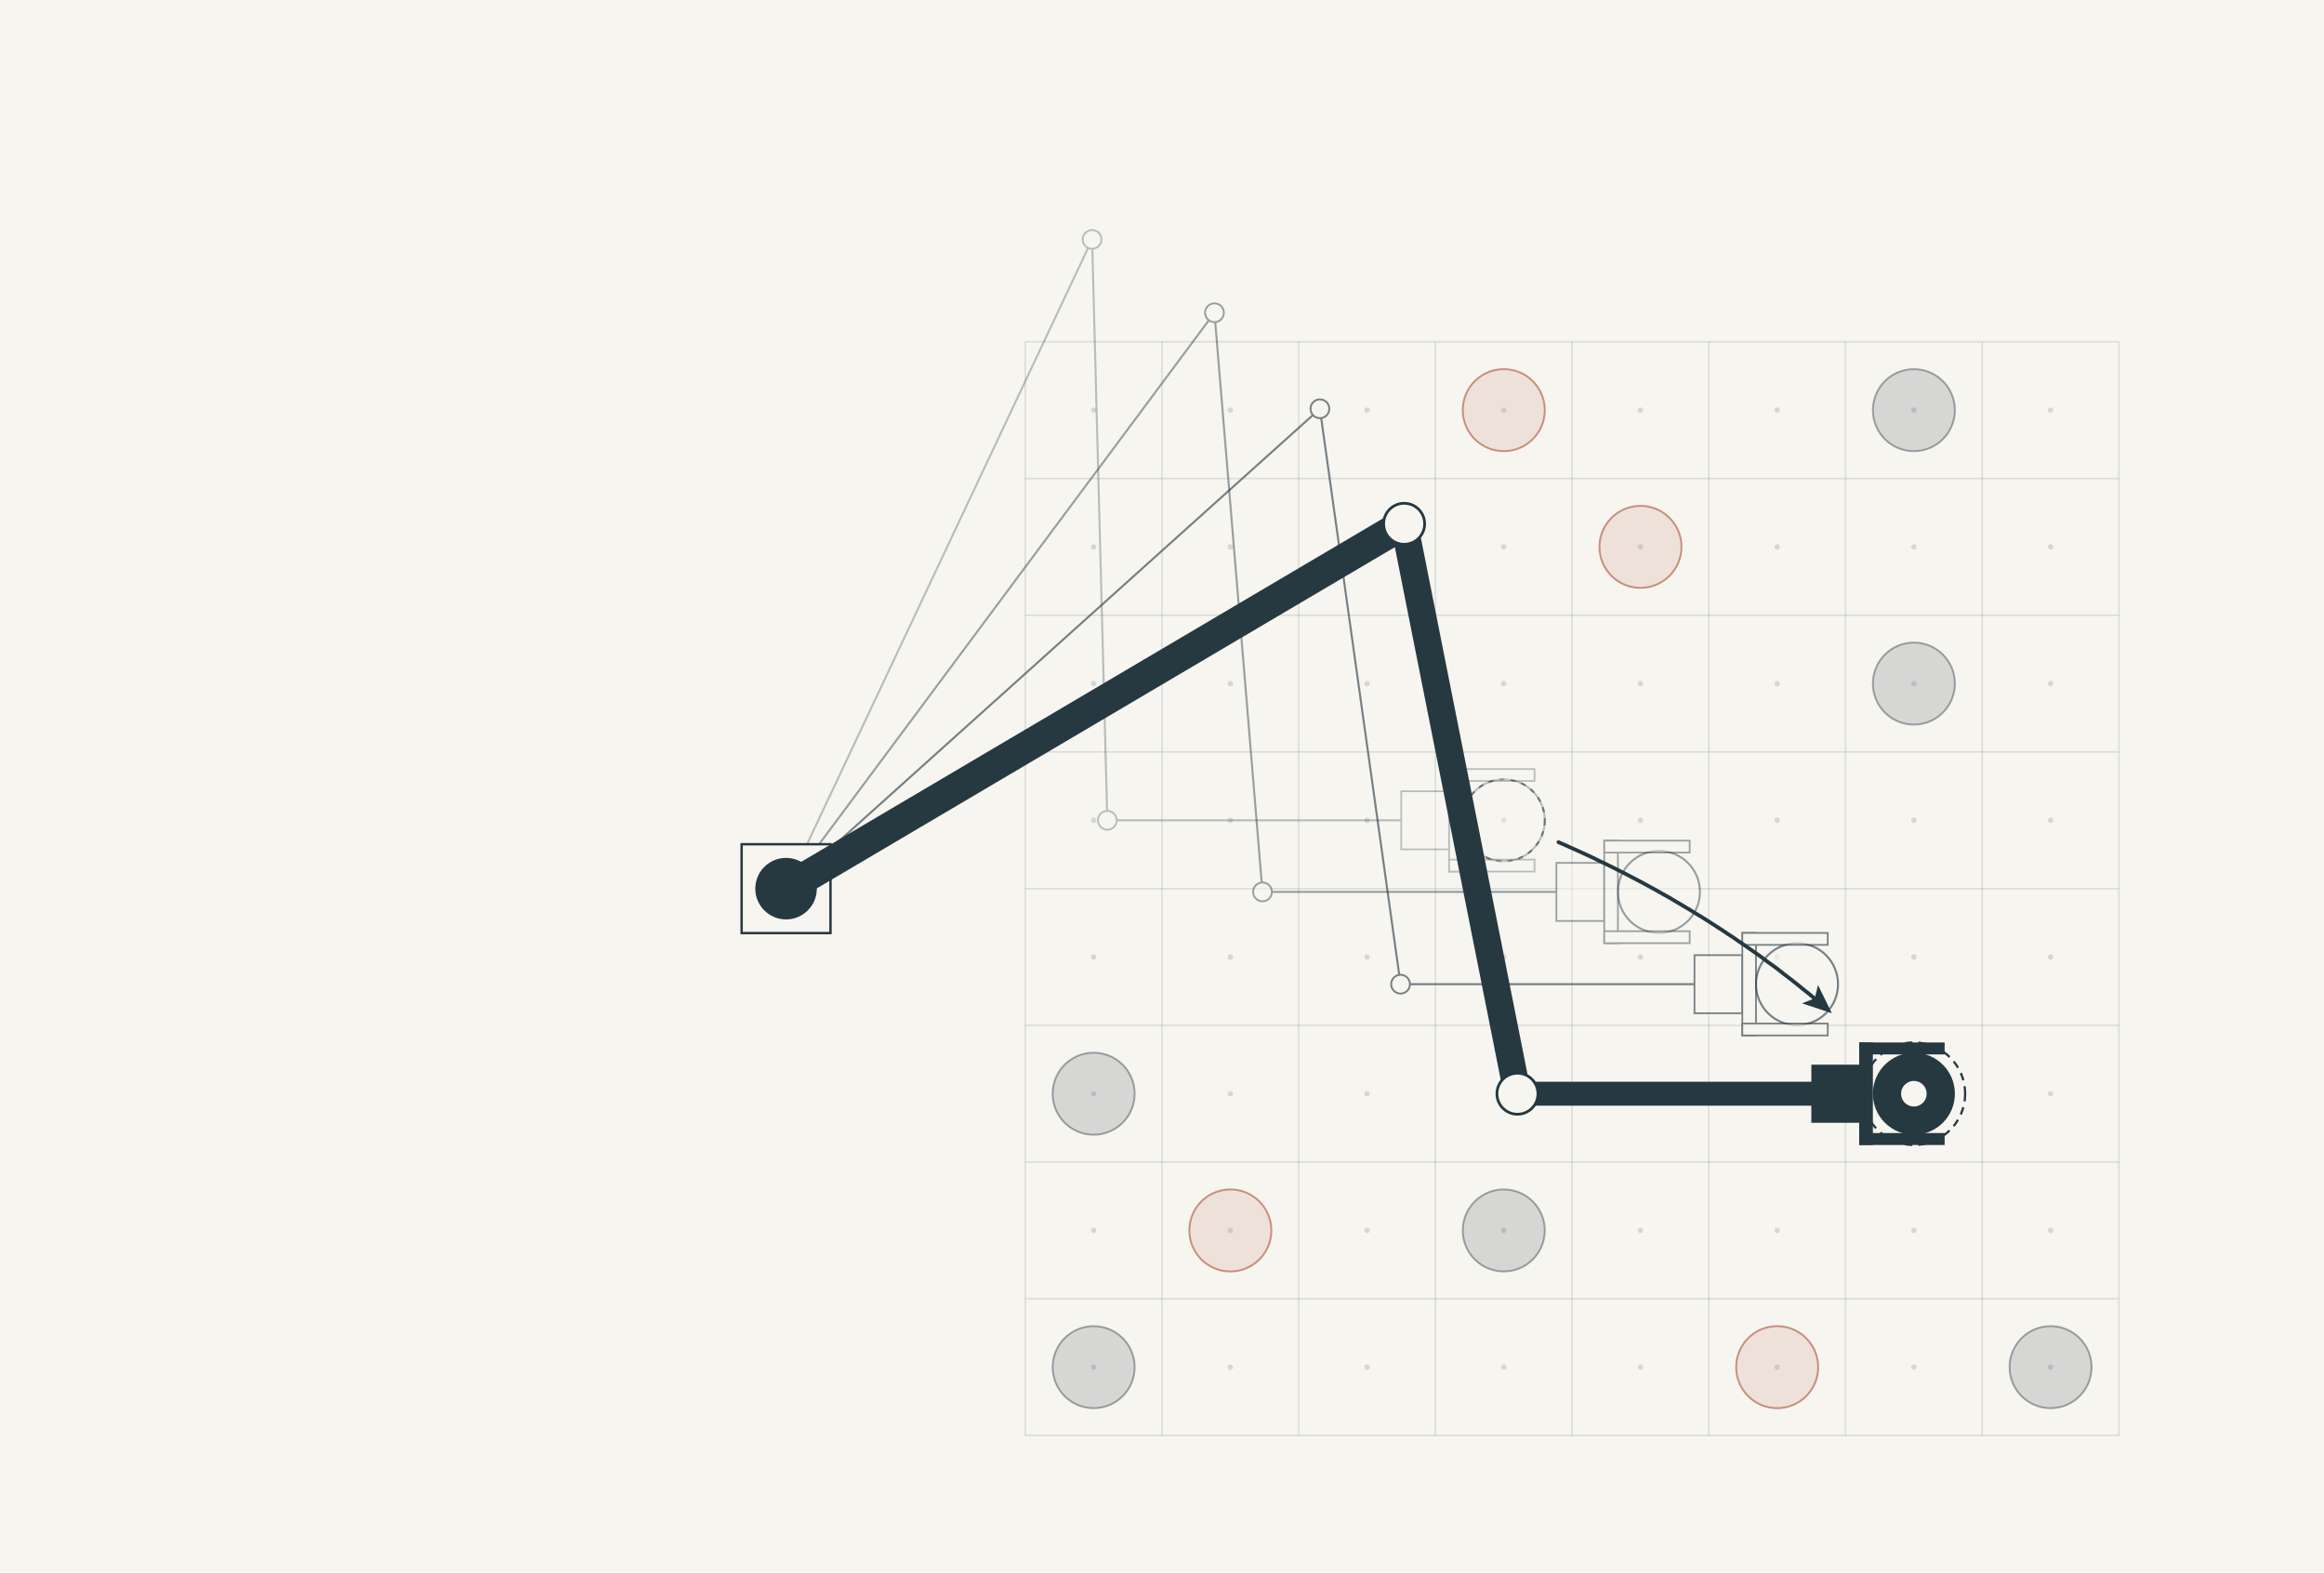
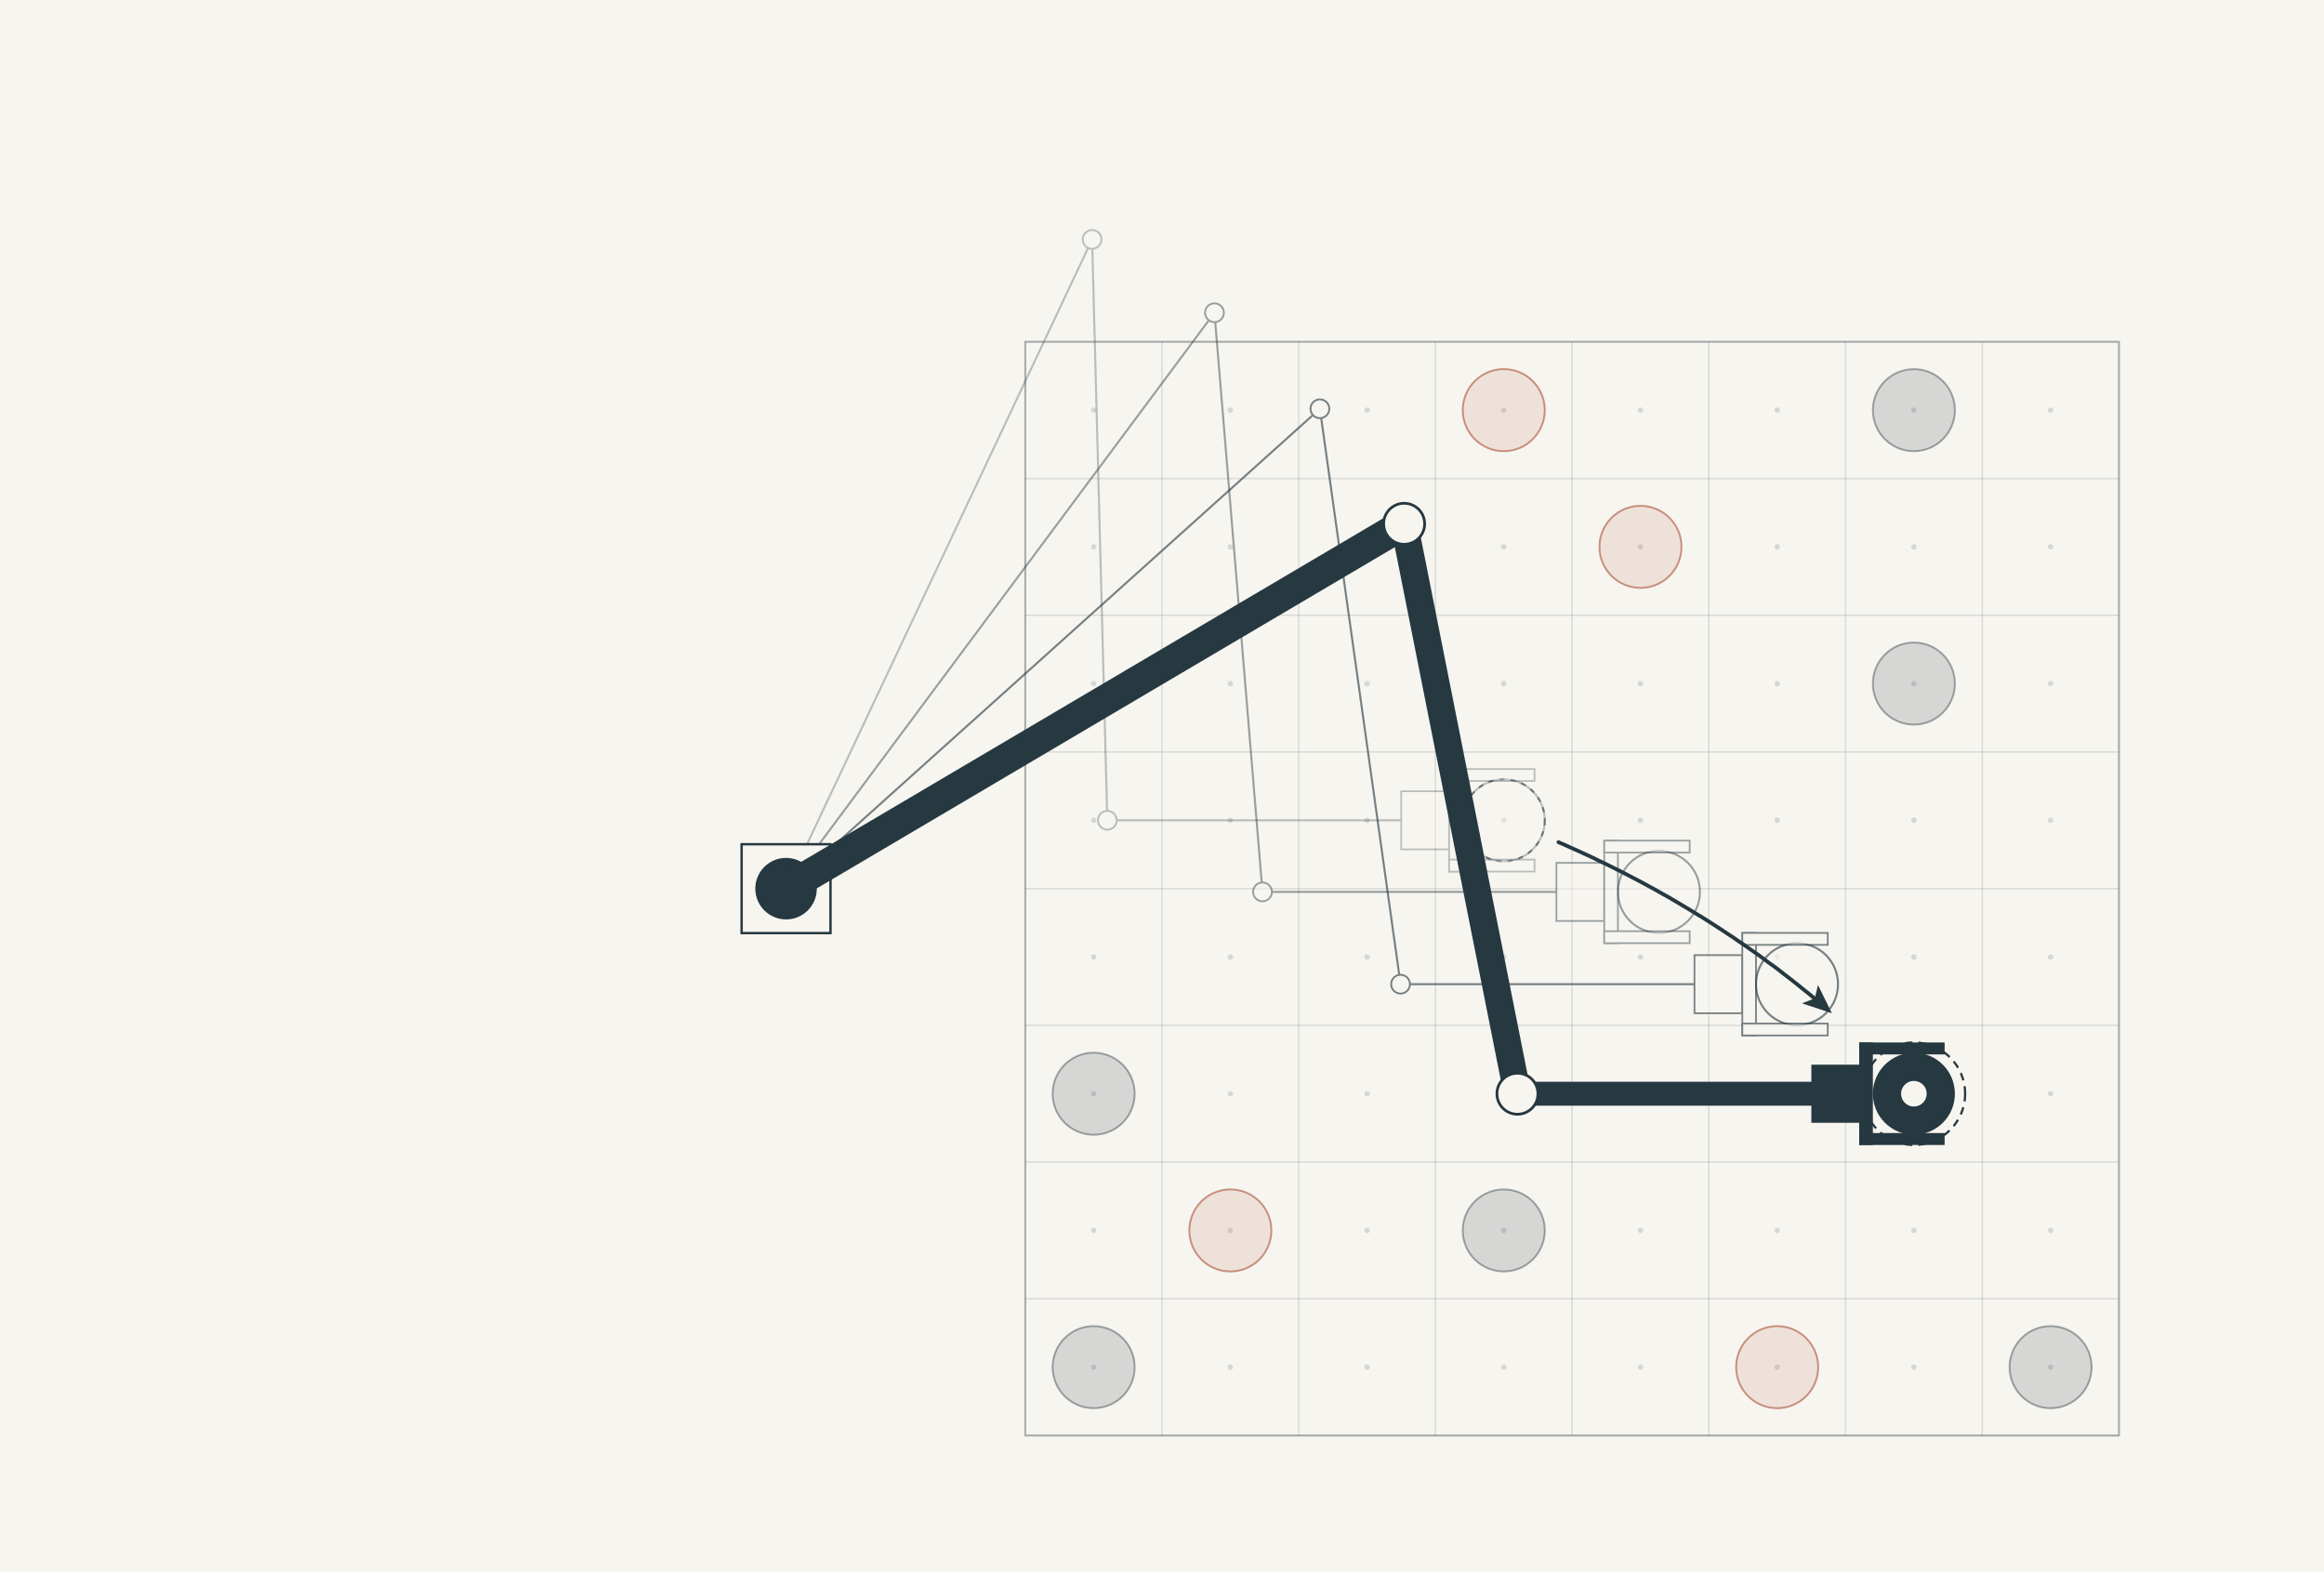
<svg xmlns="http://www.w3.org/2000/svg" viewBox="0 0 1360 920" width="1360" height="920" fill="none" shape-rendering="geometricPrecision">
  <rect width="100%" height="100%" fill="#F7F5F0" />
  <g id="lattice">
    <g id="lattice-lines" stroke="#263840" stroke-width="0.9" stroke-opacity="0.13" fill="none">
      <path d="M600,840 L600,200" />
      <path d="M680,840 L680,200" />
      <path d="M760,840 L760,200" />
      <path d="M840,840 L840,200" />
      <path d="M920,840 L920,200" />
      <path d="M1000,840 L1000,200" />
      <path d="M1080,840 L1080,200" />
      <path d="M1160,840 L1160,200" />
      <path d="M1240,840 L1240,200" />
      <path d="M600,840 L1240,840" />
      <path d="M600,760 L1240,760" />
      <path d="M600,680 L1240,680" />
      <path d="M600,600 L1240,600" />
      <path d="M600,520 L1240,520" />
      <path d="M600,440 L1240,440" />
      <path d="M600,360 L1240,360" />
      <path d="M600,280 L1240,280" />
      <path d="M600,200 L1240,200" />
    </g>
+     <rect x="600" y="200" width="640" height="640" stroke="#263840" stroke-opacity="0.3" stroke-width="1.2" />
    <g id="lattice-centres">
      <circle cx="640" cy="800" r="1.6" fill="#263840" fill-opacity="0.16" />
      <circle cx="720" cy="800" r="1.6" fill="#263840" fill-opacity="0.16" />
      <circle cx="800" cy="800" r="1.6" fill="#263840" fill-opacity="0.16" />
      <circle cx="880" cy="800" r="1.6" fill="#263840" fill-opacity="0.16" />
      <circle cx="960" cy="800" r="1.6" fill="#263840" fill-opacity="0.16" />
      <circle cx="1040" cy="800" r="1.6" fill="#263840" fill-opacity="0.16" />
      <circle cx="1120" cy="800" r="1.6" fill="#263840" fill-opacity="0.16" />
      <circle cx="1200" cy="800" r="1.6" fill="#263840" fill-opacity="0.16" />
      <circle cx="640" cy="720" r="1.6" fill="#263840" fill-opacity="0.16" />
      <circle cx="720" cy="720" r="1.6" fill="#263840" fill-opacity="0.16" />
      <circle cx="800" cy="720" r="1.6" fill="#263840" fill-opacity="0.16" />
      <circle cx="880" cy="720" r="1.6" fill="#263840" fill-opacity="0.16" />
      <circle cx="960" cy="720" r="1.6" fill="#263840" fill-opacity="0.16" />
      <circle cx="1040" cy="720" r="1.6" fill="#263840" fill-opacity="0.16" />
      <circle cx="1120" cy="720" r="1.6" fill="#263840" fill-opacity="0.16" />
      <circle cx="1200" cy="720" r="1.6" fill="#263840" fill-opacity="0.16" />
      <circle cx="640" cy="640" r="1.6" fill="#263840" fill-opacity="0.16" />
      <circle cx="720" cy="640" r="1.6" fill="#263840" fill-opacity="0.16" />
      <circle cx="800" cy="640" r="1.6" fill="#263840" fill-opacity="0.16" />
      <circle cx="880" cy="640" r="1.6" fill="#263840" fill-opacity="0.16" />
      <circle cx="960" cy="640" r="1.6" fill="#263840" fill-opacity="0.16" />
      <circle cx="1040" cy="640" r="1.6" fill="#263840" fill-opacity="0.16" />
      <circle cx="1120" cy="640" r="1.6" fill="#263840" fill-opacity="0.16" />
      <circle cx="1200" cy="640" r="1.6" fill="#263840" fill-opacity="0.16" />
      <circle cx="640" cy="560" r="1.6" fill="#263840" fill-opacity="0.16" />
      <circle cx="720" cy="560" r="1.6" fill="#263840" fill-opacity="0.16" />
      <circle cx="800" cy="560" r="1.6" fill="#263840" fill-opacity="0.16" />
      <circle cx="880" cy="560" r="1.6" fill="#263840" fill-opacity="0.16" />
      <circle cx="960" cy="560" r="1.6" fill="#263840" fill-opacity="0.16" />
      <circle cx="1040" cy="560" r="1.6" fill="#263840" fill-opacity="0.16" />
      <circle cx="1120" cy="560" r="1.6" fill="#263840" fill-opacity="0.16" />
      <circle cx="1200" cy="560" r="1.6" fill="#263840" fill-opacity="0.16" />
      <circle cx="640" cy="480" r="1.6" fill="#263840" fill-opacity="0.16" />
      <circle cx="720" cy="480" r="1.6" fill="#263840" fill-opacity="0.16" />
      <circle cx="800" cy="480" r="1.6" fill="#263840" fill-opacity="0.16" />
      <circle cx="880" cy="480" r="1.6" fill="#263840" fill-opacity="0.16" />
      <circle cx="960" cy="480" r="1.6" fill="#263840" fill-opacity="0.16" />
      <circle cx="1040" cy="480" r="1.6" fill="#263840" fill-opacity="0.16" />
      <circle cx="1120" cy="480" r="1.6" fill="#263840" fill-opacity="0.16" />
      <circle cx="1200" cy="480" r="1.6" fill="#263840" fill-opacity="0.16" />
      <circle cx="640" cy="400" r="1.6" fill="#263840" fill-opacity="0.16" />
      <circle cx="720" cy="400" r="1.6" fill="#263840" fill-opacity="0.16" />
      <circle cx="800" cy="400" r="1.6" fill="#263840" fill-opacity="0.16" />
      <circle cx="880" cy="400" r="1.6" fill="#263840" fill-opacity="0.16" />
      <circle cx="960" cy="400" r="1.6" fill="#263840" fill-opacity="0.16" />
      <circle cx="1040" cy="400" r="1.6" fill="#263840" fill-opacity="0.16" />
      <circle cx="1120" cy="400" r="1.6" fill="#263840" fill-opacity="0.16" />
      <circle cx="1200" cy="400" r="1.6" fill="#263840" fill-opacity="0.16" />
      <circle cx="640" cy="320" r="1.6" fill="#263840" fill-opacity="0.16" />
      <circle cx="720" cy="320" r="1.6" fill="#263840" fill-opacity="0.16" />
      <circle cx="800" cy="320" r="1.6" fill="#263840" fill-opacity="0.16" />
      <circle cx="880" cy="320" r="1.6" fill="#263840" fill-opacity="0.16" />
      <circle cx="960" cy="320" r="1.6" fill="#263840" fill-opacity="0.16" />
      <circle cx="1040" cy="320" r="1.6" fill="#263840" fill-opacity="0.16" />
      <circle cx="1120" cy="320" r="1.6" fill="#263840" fill-opacity="0.16" />
      <circle cx="1200" cy="320" r="1.6" fill="#263840" fill-opacity="0.16" />
      <circle cx="640" cy="240" r="1.6" fill="#263840" fill-opacity="0.16" />
      <circle cx="720" cy="240" r="1.6" fill="#263840" fill-opacity="0.16" />
      <circle cx="800" cy="240" r="1.6" fill="#263840" fill-opacity="0.16" />
      <circle cx="880" cy="240" r="1.6" fill="#263840" fill-opacity="0.16" />
      <circle cx="960" cy="240" r="1.6" fill="#263840" fill-opacity="0.16" />
      <circle cx="1040" cy="240" r="1.6" fill="#263840" fill-opacity="0.16" />
      <circle cx="1120" cy="240" r="1.6" fill="#263840" fill-opacity="0.16" />
      <circle cx="1200" cy="240" r="1.6" fill="#263840" fill-opacity="0.16" />
    </g>
  </g>
  <g id="goal">
    <circle cx="1120" cy="640" r="30" fill="none" stroke="#263840" stroke-width="1.3" stroke-dasharray="4.5 3.5" />
    <circle cx="1120" cy="640" r="3.2" fill="#263840" />
  </g>
  <g id="discs-context">
    <circle cx="1120" cy="240" r="24" id="c0" fill="#263840" fill-opacity="0.16" stroke="#263840" stroke-opacity="0.42" stroke-width="1.1" />
    <circle cx="1120" cy="400" r="24" id="c1" fill="#263840" fill-opacity="0.16" stroke="#263840" stroke-opacity="0.42" stroke-width="1.1" />
    <circle cx="640" cy="800" r="24" id="c2" fill="#263840" fill-opacity="0.16" stroke="#263840" stroke-opacity="0.42" stroke-width="1.1" />
    <circle cx="880" cy="720" r="24" id="c3" fill="#263840" fill-opacity="0.16" stroke="#263840" stroke-opacity="0.42" stroke-width="1.1" />
    <circle cx="1200" cy="800" r="24" id="c4" fill="#263840" fill-opacity="0.16" stroke="#263840" stroke-opacity="0.42" stroke-width="1.1" />
    <circle cx="640" cy="640" r="24" id="c5" fill="#263840" fill-opacity="0.16" stroke="#263840" stroke-opacity="0.42" stroke-width="1.1" />
  </g>
  <g id="blockers-parked-muted">
    <circle cx="880" cy="240" r="24" id="b1-parked-muted" fill="#B56852" fill-opacity="0.14" stroke="#B56852" stroke-opacity="0.7" stroke-width="1.1" />
    <circle cx="720" cy="720" r="24" id="b2-parked-muted" fill="#B56852" fill-opacity="0.14" stroke="#B56852" stroke-opacity="0.7" stroke-width="1.1" />
    <circle cx="960" cy="320" r="24" id="b3-parked-muted" fill="#B56852" fill-opacity="0.14" stroke="#B56852" stroke-opacity="0.7" stroke-width="1.1" />
    <circle cx="1040" cy="800" r="24" id="b4-parked-muted" fill="#B56852" fill-opacity="0.14" stroke="#B56852" stroke-opacity="0.7" stroke-width="1.1" />
  </g>
  <circle cx="880" cy="480" r="24" id="target-origin" fill="none" stroke="#263840" stroke-opacity="0.55" stroke-width="1.2" stroke-dasharray="3 3.5" />
  <g id="execution-strobe">
    <g id="strobe-0">
      <circle cx="880" cy="480" r="24" fill="#F7F5F0" stroke="#263840" stroke-width="1.2" opacity="0.3" />
      <g id="strobe-arm-0" opacity="0.3">
        <path d="M460,520 L639.1,140.1 L648,480 L848,480" stroke="#263840" stroke-width="1.2" stroke-linecap="round" stroke-linejoin="round" fill="none" />
        <rect x="-14" y="-17" width="28" height="34" transform="translate(834 480) rotate(-0)" fill="#F7F5F0" stroke="#263840" stroke-width="1" />
        <rect x="-4" y="-30" width="8" height="60" transform="translate(852 480) rotate(-0)" fill="#F7F5F0" stroke="#263840" stroke-width="1" />
        <rect x="-25" y="-3.5" width="50" height="7" transform="translate(873 506.5) rotate(-0)" fill="#F7F5F0" stroke="#263840" stroke-width="1" />
        <rect x="-25" y="-3.5" width="50" height="7" transform="translate(873 453.5) rotate(-0)" fill="#F7F5F0" stroke="#263840" stroke-width="1" />
        <circle cx="639.1" cy="140.1" r="5.5" fill="#F7F5F0" stroke="#263840" stroke-width="1.1" />
        <circle cx="648" cy="480" r="5.5" fill="#F7F5F0" stroke="#263840" stroke-width="1.1" />
      </g>
    </g>
    <g id="strobe-1">
      <circle cx="970.8" cy="521.9" r="24" fill="#F7F5F0" stroke="#263840" stroke-width="1.2" opacity="0.46" />
      <g id="strobe-arm-1" opacity="0.46">
        <path d="M460,520 L710.7,183 L738.8,521.9 L938.8,521.9" stroke="#263840" stroke-width="1.2" stroke-linecap="round" stroke-linejoin="round" fill="none" />
        <rect x="-14" y="-17" width="28" height="34" transform="translate(924.8 521.9) rotate(-0)" fill="#F7F5F0" stroke="#263840" stroke-width="1" />
        <rect x="-4" y="-30" width="8" height="60" transform="translate(942.8 521.9) rotate(-0)" fill="#F7F5F0" stroke="#263840" stroke-width="1" />
        <rect x="-25" y="-3.5" width="50" height="7" transform="translate(963.8 548.4) rotate(-0)" fill="#F7F5F0" stroke="#263840" stroke-width="1" />
        <rect x="-25" y="-3.5" width="50" height="7" transform="translate(963.8 495.4) rotate(-0)" fill="#F7F5F0" stroke="#263840" stroke-width="1" />
        <circle cx="710.7" cy="183" r="5.5" fill="#F7F5F0" stroke="#263840" stroke-width="1.1" />
        <circle cx="738.8" cy="521.9" r="5.5" fill="#F7F5F0" stroke="#263840" stroke-width="1.1" />
      </g>
    </g>
    <g id="strobe-2">
      <circle cx="1051.6" cy="575.9" r="24" fill="#F7F5F0" stroke="#263840" stroke-width="1.2" opacity="0.62" />
      <g id="strobe-arm-2" opacity="0.62">
        <path d="M460,520 L772.4,239.2 L819.6,575.9 L1019.6,575.9" stroke="#263840" stroke-width="1.2" stroke-linecap="round" stroke-linejoin="round" fill="none" />
        <rect x="-14" y="-17" width="28" height="34" transform="translate(1005.6 575.9) rotate(-0)" fill="#F7F5F0" stroke="#263840" stroke-width="1" />
        <rect x="-4" y="-30" width="8" height="60" transform="translate(1023.6 575.9) rotate(-0)" fill="#F7F5F0" stroke="#263840" stroke-width="1" />
        <rect x="-25" y="-3.5" width="50" height="7" transform="translate(1044.6 602.4) rotate(-0)" fill="#F7F5F0" stroke="#263840" stroke-width="1" />
        <rect x="-25" y="-3.5" width="50" height="7" transform="translate(1044.6 549.4) rotate(-0)" fill="#F7F5F0" stroke="#263840" stroke-width="1" />
        <circle cx="772.4" cy="239.2" r="5.5" fill="#F7F5F0" stroke="#263840" stroke-width="1.1" />
        <circle cx="819.6" cy="575.9" r="5.5" fill="#F7F5F0" stroke="#263840" stroke-width="1.1" />
      </g>
    </g>
  </g>
  <g id="transfer-path-short">
    <path d="M912,492.8 L915.5,494.3 L919,495.9 L922.4,497.4 L925.9,499 L929.4,500.6 L932.8,502.2 L936.2,503.9 L939.6,505.5 L943,507.2 L946.4,508.9 L949.8,510.6 L953.1,512.3 L956.5,514.1 L959.8,515.8 L963.1,517.6 L966.4,519.4 L969.7,521.2 L973,523.1 L976.3,524.9 L979.5,526.8 L982.7,528.7 L985.9,530.6 L989.1,532.5 L992.3,534.5 L995.5,536.4 L998.7,538.4 L1001.8,540.4 L1004.9,542.4 L1008,544.4 L1011.1,546.5 L1014.2,548.5 L1017.2,550.6 L1020.3,552.7 L1023.3,554.8 L1026.3,556.9 L1029.3,559 L1032.3,561.2 L1035.2,563.4 L1038.2,565.5 L1041.1,567.7 L1044,570 L1046.9,572.2 L1049.7,574.4 L1052.6,576.7 L1055.4,579 L1058.2,581.2 L1061,583.5 L1063.8,585.9" stroke="#263840" stroke-width="2.2" stroke-linecap="round" fill="none" />
    <path d="M1072,592.9 L1063.9,576.4 L1062,584.2 L1054.5,587.1 L1072,592.9" fill="#263840" />
  </g>
  <g id="robot-executing" opacity="1">
    <rect x="-26" y="-26" width="52" height="52" transform="translate(460 520) rotate(-0)" fill="#F7F5F0" stroke="#263840" stroke-width="1.4" />
    <circle cx="460" cy="520" r="18" fill="#263840" />
    <circle cx="460" cy="520" r="5.5" fill="#F7F5F0" />
    <path d="M460,520 L821.7,306.5" stroke="#263840" stroke-width="18" stroke-linecap="round" />
    <path d="M821.7,306.5 L888,640" stroke="#263840" stroke-width="16" stroke-linecap="round" />
    <path d="M888,640 L1088,640" stroke="#263840" stroke-width="14" stroke-linecap="round" />
    <rect x="-14" y="-17" width="28" height="34" transform="translate(1074 640) rotate(-0)" fill="#263840" />
    <rect x="-4" y="-30" width="8" height="60" transform="translate(1092 640) rotate(-0)" fill="#263840" />
    <rect x="-25" y="-3.5" width="50" height="7" transform="translate(1113 666.5) rotate(-0)" fill="#263840" />
    <rect x="-25" y="-3.5" width="50" height="7" transform="translate(1113 613.5) rotate(-0)" fill="#263840" />
    <circle cx="821.7" cy="306.5" r="12" fill="#F7F5F0" stroke="#263840" stroke-width="1.6" />
    <circle cx="888" cy="640" r="12" fill="#F7F5F0" stroke="#263840" stroke-width="1.6" />
  </g>
  <g id="target-placed">
    <g id="target">
      <circle cx="1120" cy="640" r="24" fill="#263840" />
      <circle cx="1120" cy="640" r="7.5" fill="#F7F5F0" />
    </g>
  </g>
</svg>
